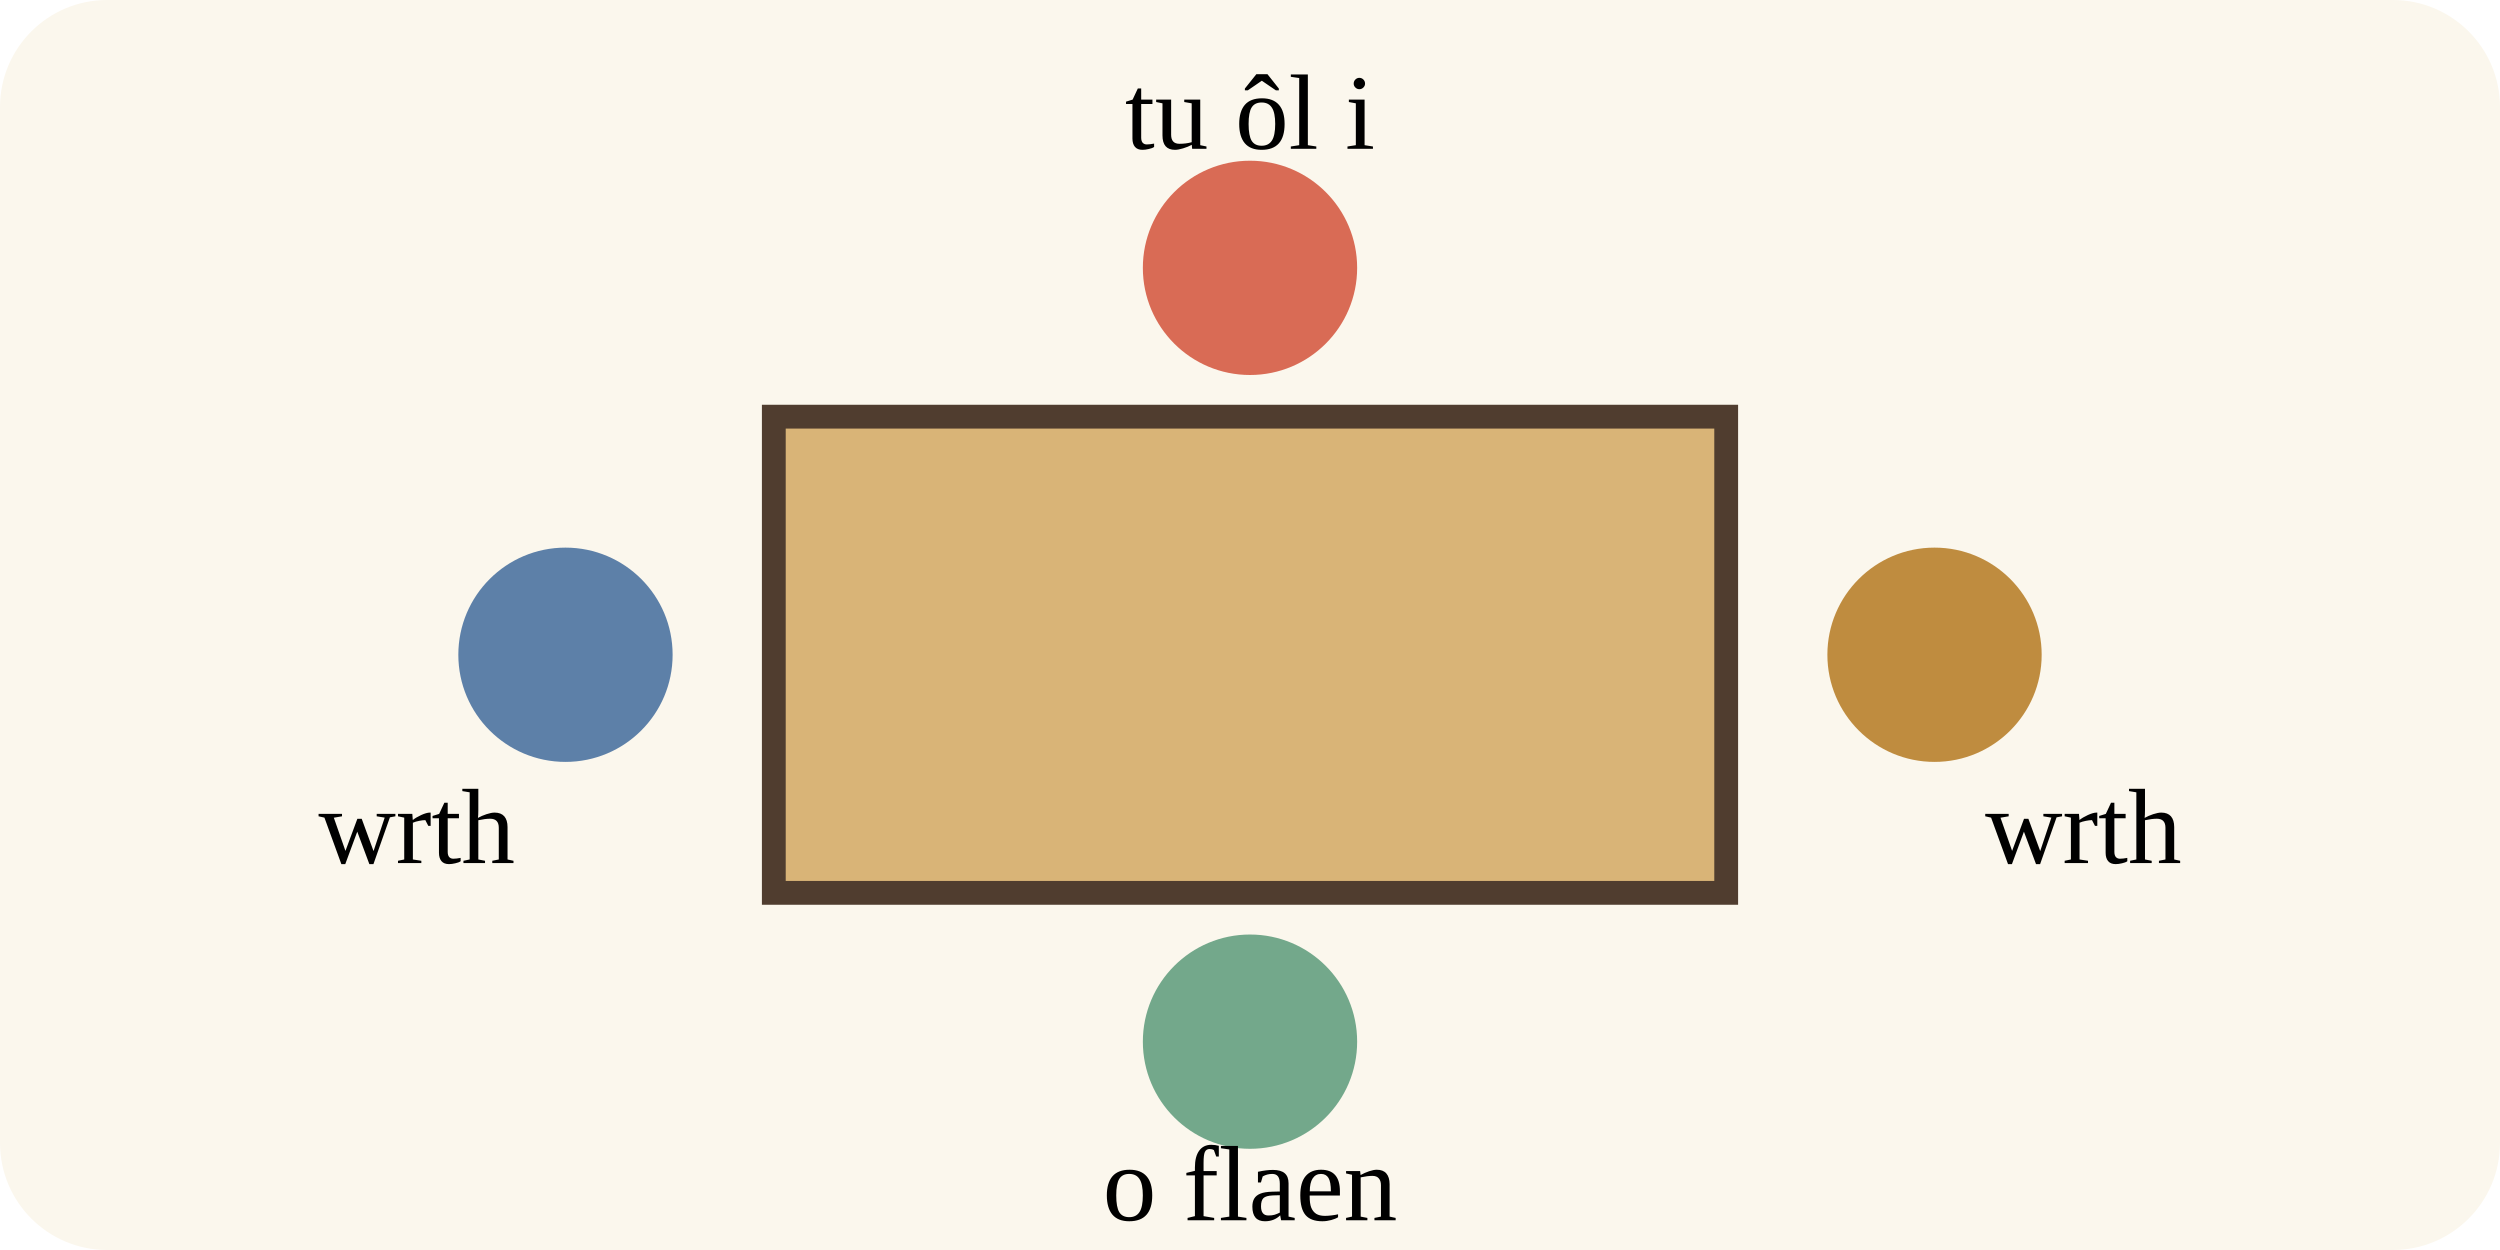
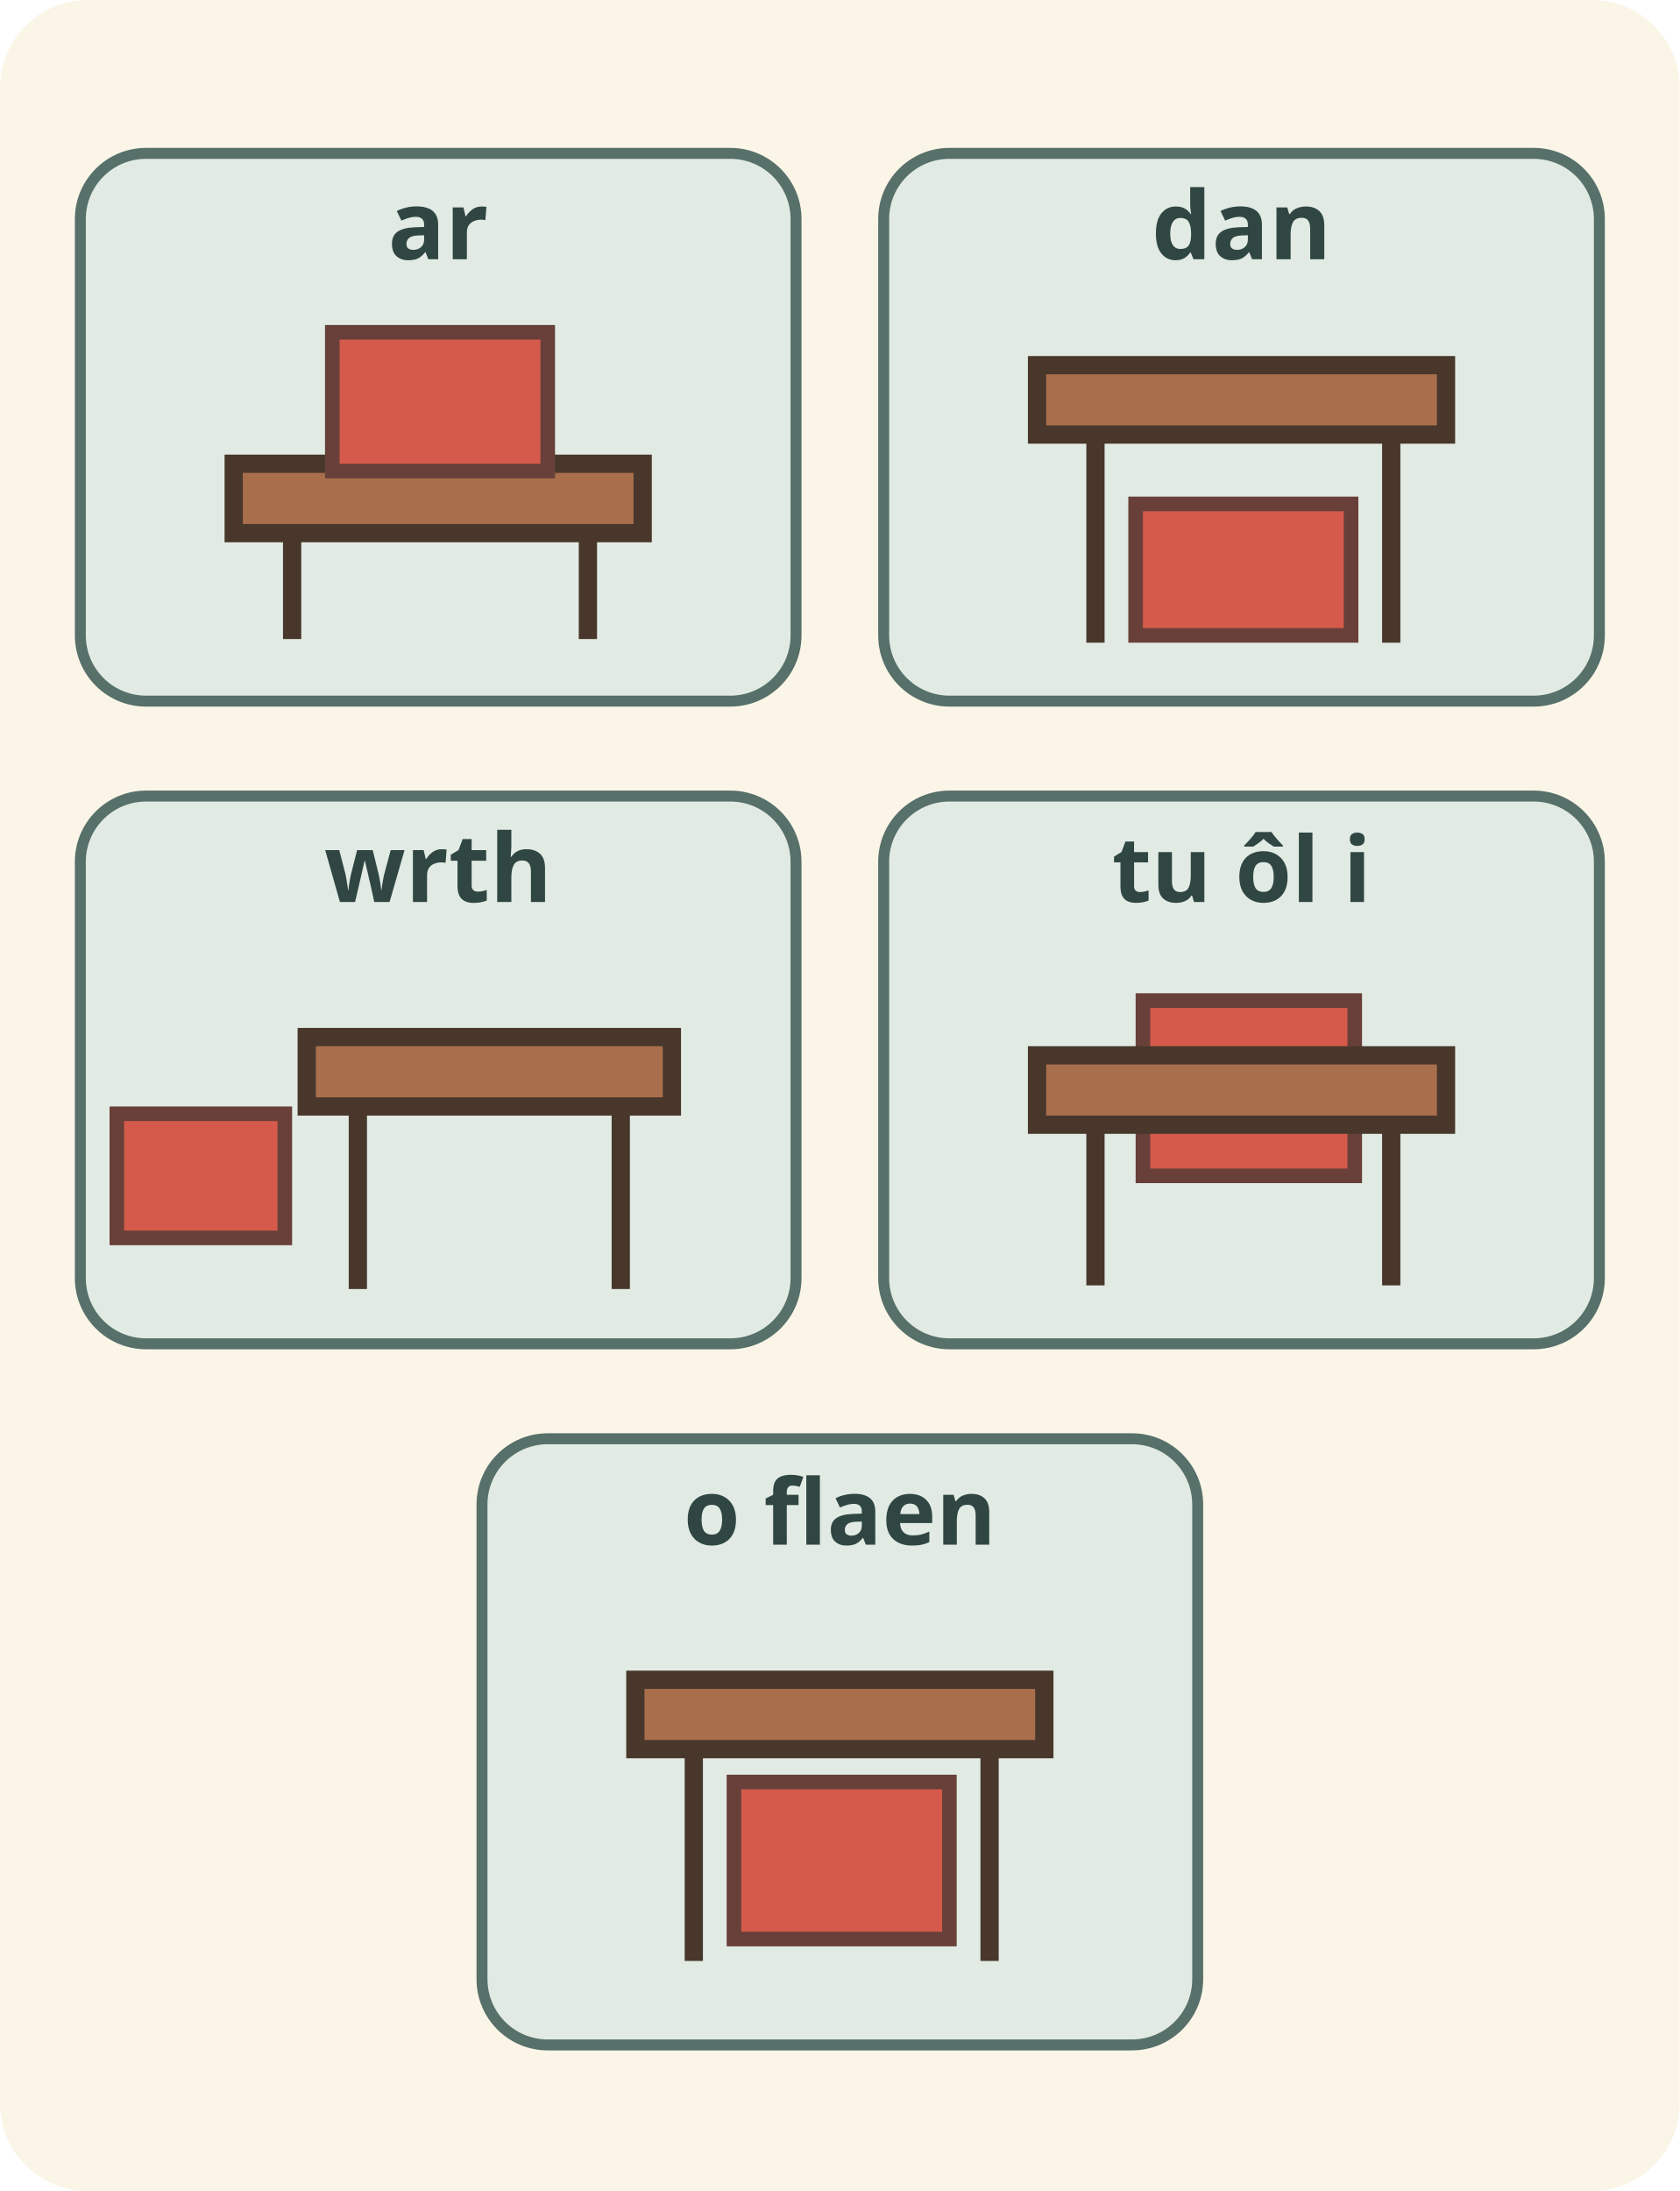
- <svg xmlns="http://www.w3.org/2000/svg" width="420" height="210">
-   <rect width="420" height="210" rx="18" fill="#fbf7ed" />
-   <rect x="130" y="70" width="160" height="80" fill="#d9b477" stroke="#503d2f" stroke-width="4" />
-   <circle cx="210" cy="45" r="18" fill="#d96b55" />
-   <circle cx="210" cy="175" r="18" fill="#73a88b" />
-   <circle cx="95" cy="110" r="18" fill="#5d80a8" />
-   <circle cx="325" cy="110" r="18" fill="#bf8c3f" />
-   <text x="210" y="25" text-anchor="middle" font-size="18">tu ôl i</text>
-   <text x="210" y="205" text-anchor="middle" font-size="18">o flaen</text>
-   <text x="70" y="145" text-anchor="middle" font-size="18">wrth</text>
-   <text x="350" y="145" text-anchor="middle" font-size="18">wrth</text>
+ <svg xmlns="http://www.w3.org/2000/svg" viewBox="0 0 460 600" role="img" aria-labelledby="title desc">
+   <rect width="460" height="600" rx="24" fill="#fbf5e8" />
+   <g font-family="sans-serif" font-weight="700" fill="#304642" text-anchor="middle">
+     <g transform="translate(22 42)">
+       <rect width="196" height="150" rx="18" fill="#e1ebe3" stroke="#577069" stroke-width="3" />
+       <path d="M42 85h112v19H42zM58 103v30M139 103v30" fill="#a96f4c" stroke="#49372c" stroke-width="5" />
+       <path d="M69 49h59v38H69z" fill="#d55a4b" stroke="#694039" stroke-width="4" />
+       <text x="98" y="29" font-size="26">ar</text>
+     </g>
+     <g transform="translate(242 42)">
+       <rect width="196" height="150" rx="18" fill="#e1ebe3" stroke="#577069" stroke-width="3" />
+       <path d="M42 58h112v19H42zM58 76v58M139 76v58" fill="#a96f4c" stroke="#49372c" stroke-width="5" />
+       <path d="M69 96h59v36H69z" fill="#d55a4b" stroke="#694039" stroke-width="4" />
+       <text x="98" y="29" font-size="26">dan</text>
+     </g>
+     <g transform="translate(22 218)">
+       <rect width="196" height="150" rx="18" fill="#e1ebe3" stroke="#577069" stroke-width="3" />
+       <path d="M62 66h100v19H62zM76 84v51M148 84v51" fill="#a96f4c" stroke="#49372c" stroke-width="5" />
+       <path d="M10 87h46v34H10z" fill="#d55a4b" stroke="#694039" stroke-width="4" />
+       <text x="98" y="29" font-size="26">wrth</text>
+     </g>
+     <g transform="translate(242 218)">
+       <rect width="196" height="150" rx="18" fill="#e1ebe3" stroke="#577069" stroke-width="3" />
+       <path d="M71 56h58v48H71z" fill="#d55a4b" stroke="#694039" stroke-width="4" />
+       <path d="M42 71h112v19H42zM58 89v45M139 89v45" fill="#a96f4c" stroke="#49372c" stroke-width="5" />
+       <text x="98" y="29" font-size="25">tu ôl i</text>
+     </g>
+     <g transform="translate(132 394)">
+       <rect width="196" height="166" rx="18" fill="#e1ebe3" stroke="#577069" stroke-width="3" />
+       <path d="M42 66h112v19H42zM58 84v59M139 84v59" fill="#a96f4c" stroke="#49372c" stroke-width="5" />
+       <path d="M69 94h59v43H69z" fill="#d55a4b" stroke="#694039" stroke-width="4" />
+       <text x="98" y="29" font-size="25">o flaen</text>
+     </g>
+   </g>
</svg>
